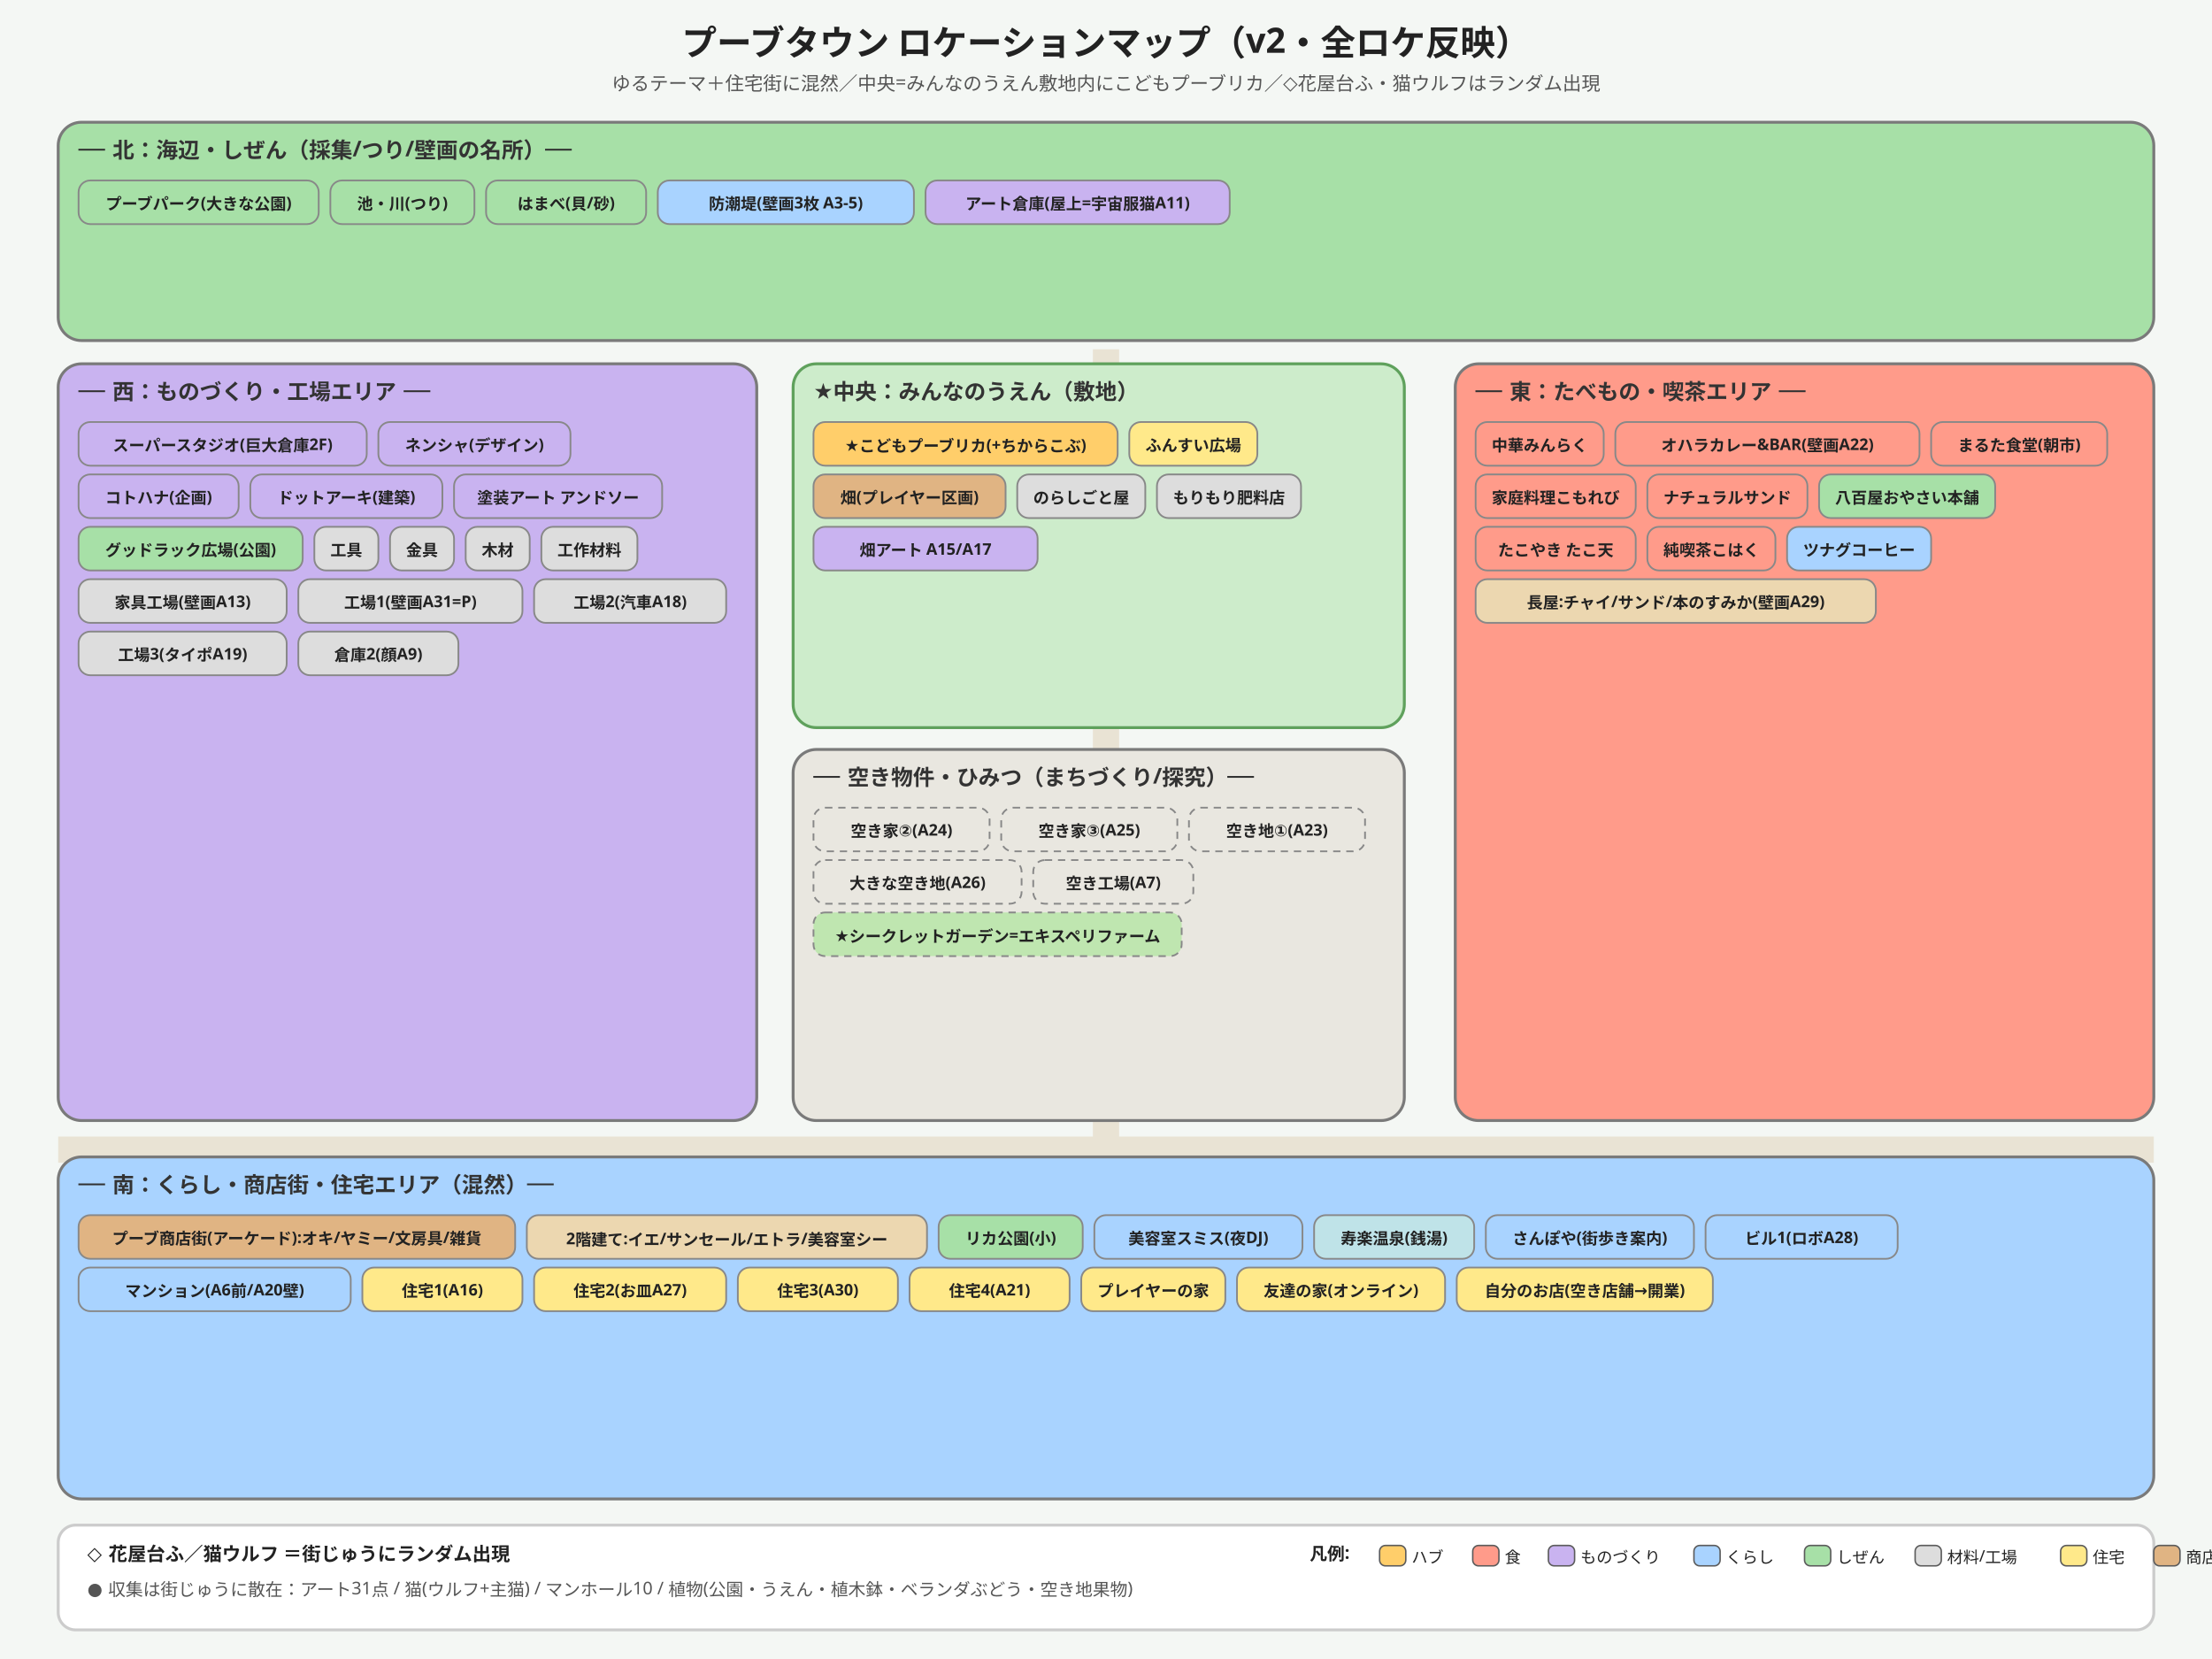
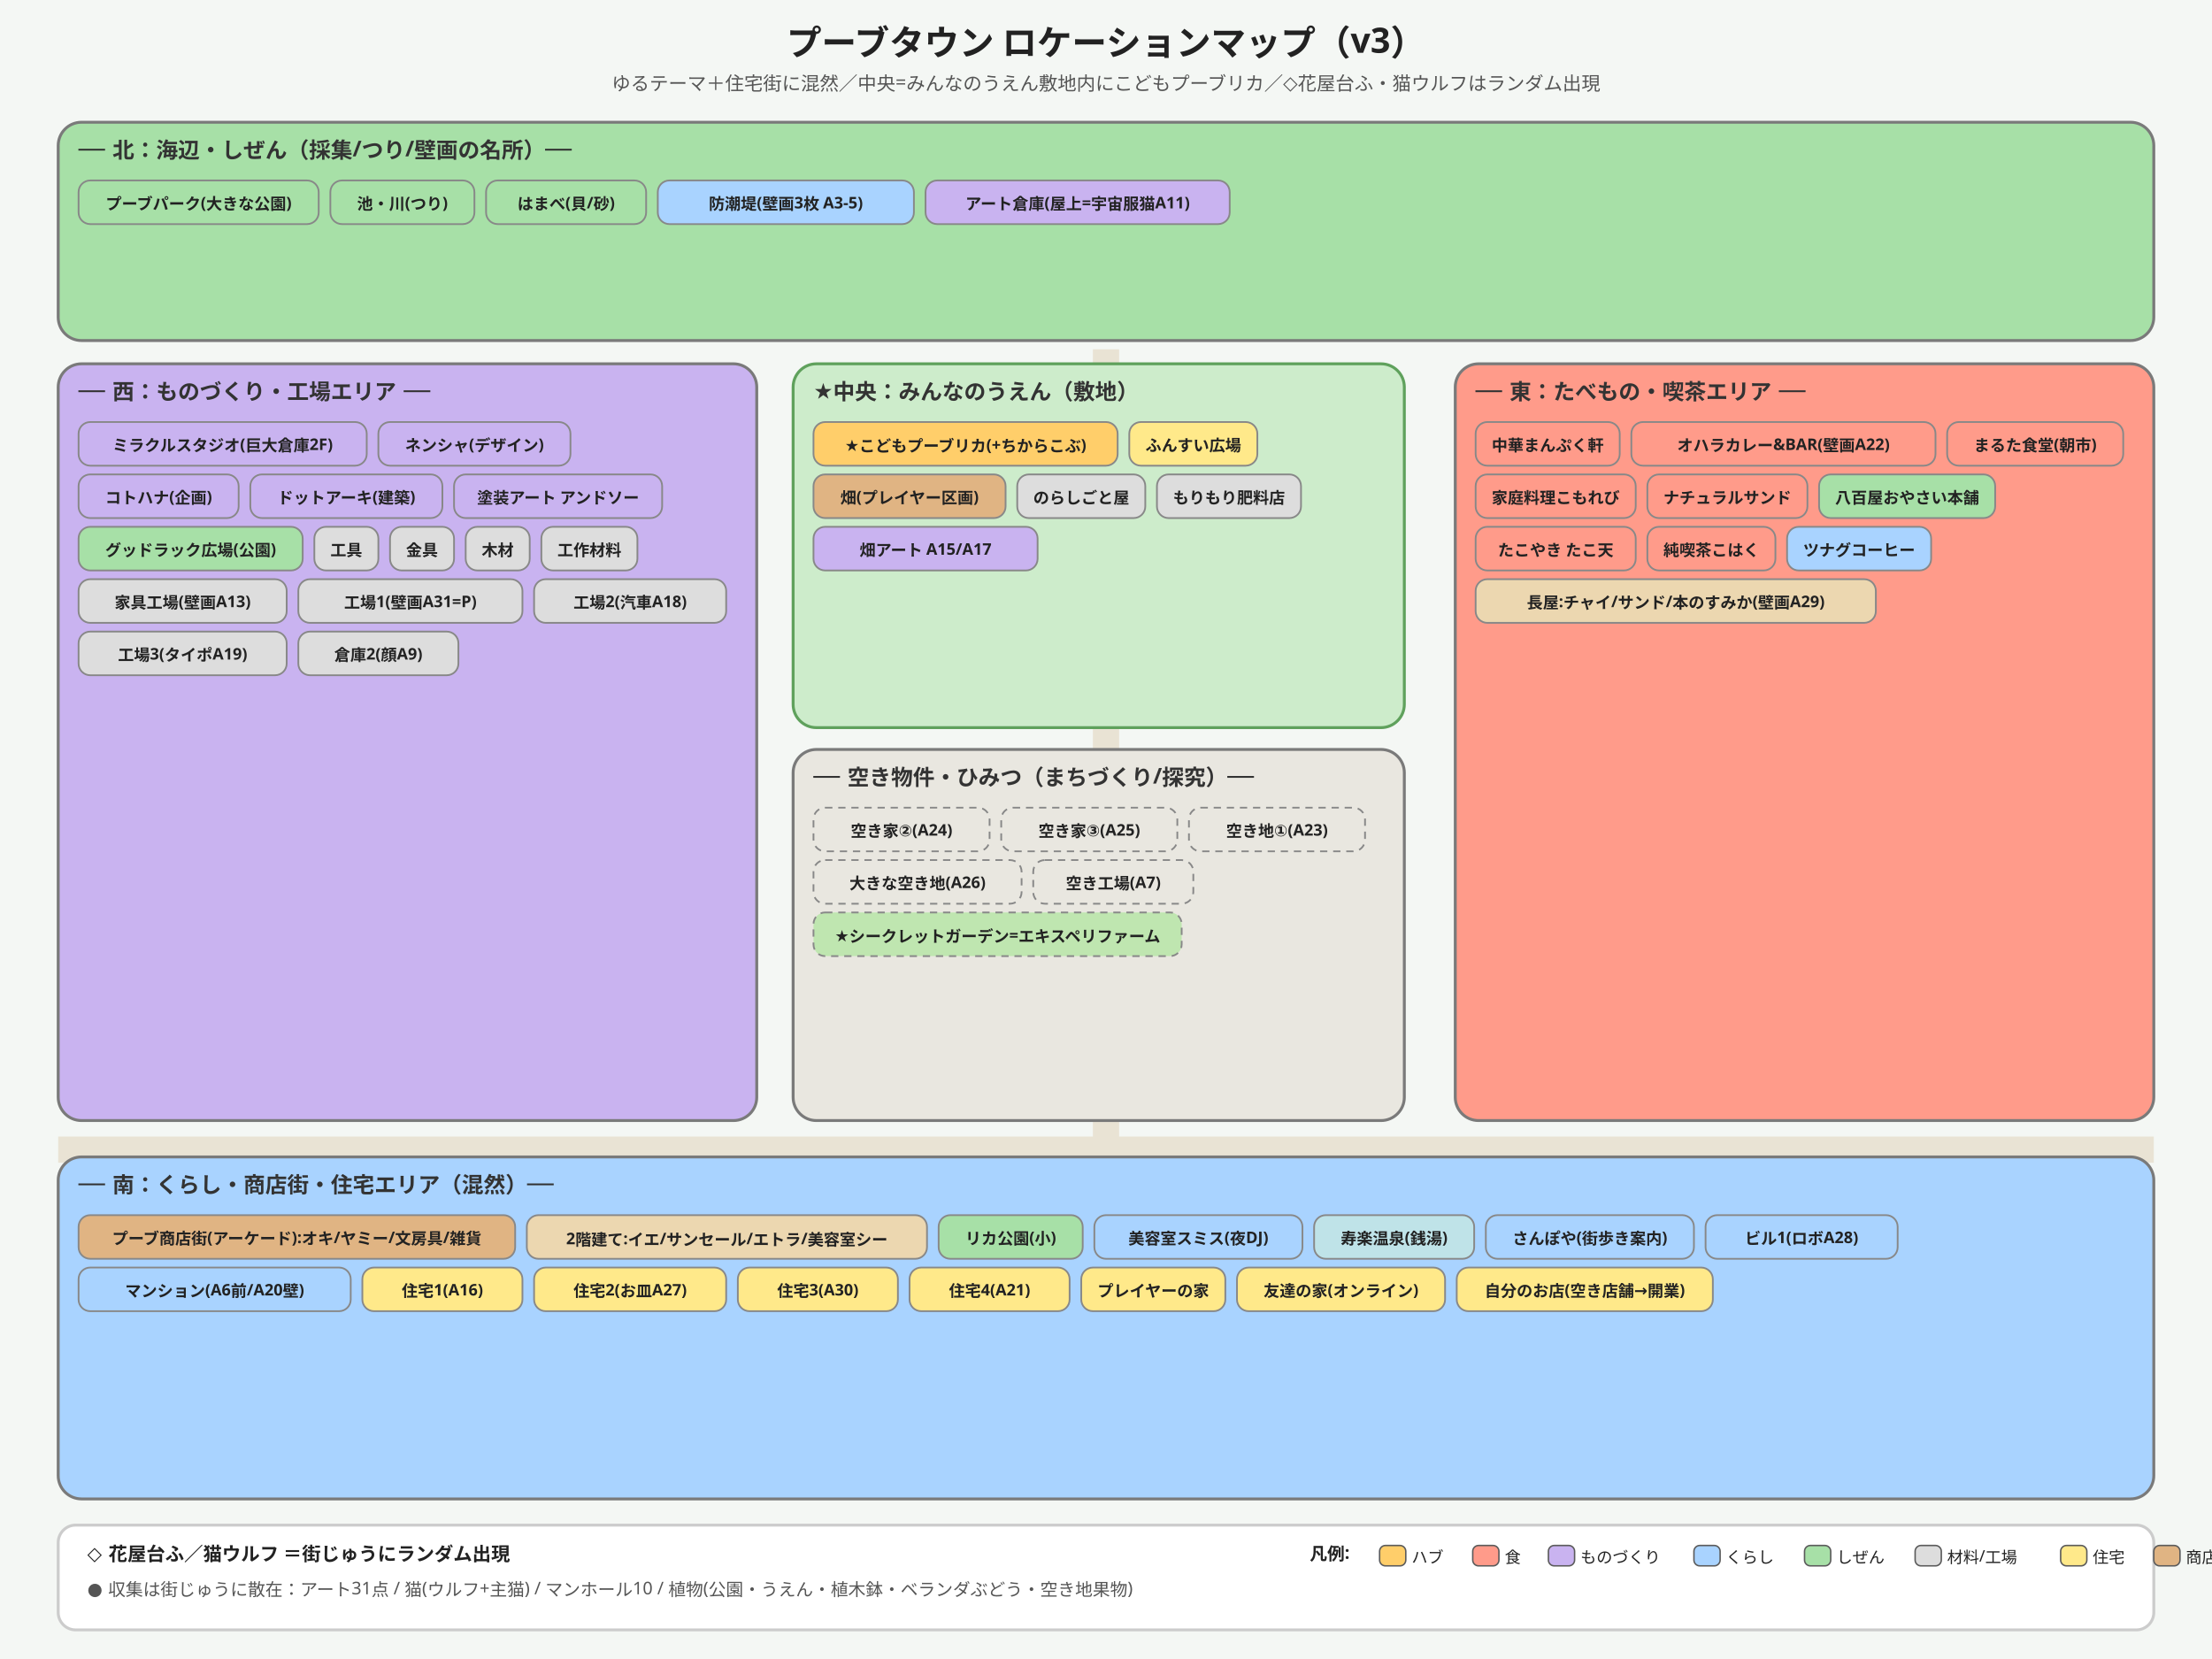
<svg xmlns="http://www.w3.org/2000/svg" width="1520" height="1140" viewBox="0 0 1520 1140">
  <rect x="0" y="0" width="1520" height="1140" rx="0" fill="#f4f7f4" stroke="none" stroke-width="0" />
-   <text x="760.0" y="38" font-size="24" fill="#222" text-anchor="middle" font-weight="bold" font-family="IPAGothic, sans-serif">プーブタウン ロケーションマップ（v2・全ロケ反映）</text>
+   <text x="760.0" y="38" font-size="24" fill="#222" text-anchor="middle" font-weight="bold" font-family="IPAGothic, sans-serif">プーブタウン ロケーションマップ（v3）</text>
  <text x="760.0" y="62" font-size="13" fill="#555" text-anchor="middle" font-weight="normal" font-family="IPAGothic, sans-serif">ゆるテーマ＋住宅街に混然／中央=みんなのうえん敷地内にこどもプーブリカ／◇花屋台ふ・猫ウルフはランダム出現</text>
  <line x1="40" y1="790" x2="1480" y2="790" stroke="#e9e3d4" stroke-width="18" />
  <line x1="760" y1="240" x2="760" y2="790" stroke="#e9e3d4" stroke-width="18" />
  <rect x="40" y="84" width="1440" height="150" rx="16" fill="#a7e0a7" stroke="#7a7a7a" stroke-width="2" />
  <text x="54" y="108" font-size="15" fill="#333" text-anchor="start" font-weight="bold" font-family="IPAGothic, sans-serif">── 北：海辺・しぜん（採集/つり/壁画の名所）──</text>
  <rect x="54" y="124" width="165" height="30" rx="8" fill="#a7e0a7" stroke="#888" stroke-width="1.2" />
  <text x="136.5" y="144.0" font-size="11" fill="#222" text-anchor="middle" font-weight="bold" font-family="IPAGothic, sans-serif">プーブパーク(大きな公園)</text>
  <rect x="227" y="124" width="99" height="30" rx="8" fill="#a7e0a7" stroke="#888" stroke-width="1.2" />
  <text x="276.5" y="144.0" font-size="11" fill="#222" text-anchor="middle" font-weight="bold" font-family="IPAGothic, sans-serif">池・川(つり)</text>
  <rect x="334" y="124" width="110" height="30" rx="8" fill="#a7e0a7" stroke="#888" stroke-width="1.2" />
  <text x="389.0" y="144.0" font-size="11" fill="#222" text-anchor="middle" font-weight="bold" font-family="IPAGothic, sans-serif">はまべ(貝/砂)</text>
  <rect x="452" y="124" width="176" height="30" rx="8" fill="#a9d3ff" stroke="#888" stroke-width="1.2" />
  <text x="540.0" y="144.0" font-size="11" fill="#222" text-anchor="middle" font-weight="bold" font-family="IPAGothic, sans-serif">防潮堤(壁画3枚 A3-5)</text>
  <rect x="636" y="124" width="209" height="30" rx="8" fill="#c9b3f0" stroke="#888" stroke-width="1.2" />
  <text x="740.5" y="144.0" font-size="11" fill="#222" text-anchor="middle" font-weight="bold" font-family="IPAGothic, sans-serif">アート倉庫(屋上=宇宙服猫A11)</text>
  <rect x="545" y="250" width="420" height="250" rx="16" fill="#cdeccb" stroke="#5fa15c" stroke-width="2" />
  <text x="559" y="274" font-size="15" fill="#333" text-anchor="start" font-weight="bold" font-family="IPAGothic, sans-serif">★中央：みんなのうえん（敷地）</text>
  <rect x="559" y="290" width="209" height="30" rx="8" fill="#ffce6a" stroke="#888" stroke-width="1.2" />
  <text x="663.5" y="310.0" font-size="11" fill="#222" text-anchor="middle" font-weight="bold" font-family="IPAGothic, sans-serif">★こどもプーブリカ(+ちからこぶ)</text>
  <rect x="776" y="290" width="88" height="30" rx="8" fill="#ffe98a" stroke="#888" stroke-width="1.2" />
  <text x="820.0" y="310.0" font-size="11" fill="#222" text-anchor="middle" font-weight="bold" font-family="IPAGothic, sans-serif">ふんすい広場</text>
  <rect x="559" y="326" width="132" height="30" rx="8" fill="#e0b483" stroke="#888" stroke-width="1.2" />
  <text x="625.0" y="346.0" font-size="11" fill="#222" text-anchor="middle" font-weight="bold" font-family="IPAGothic, sans-serif">畑(プレイヤー区画)</text>
  <rect x="699" y="326" width="88" height="30" rx="8" fill="#dddddd" stroke="#888" stroke-width="1.2" />
  <text x="743.0" y="346.0" font-size="11" fill="#222" text-anchor="middle" font-weight="bold" font-family="IPAGothic, sans-serif">のらしごと屋</text>
  <rect x="795" y="326" width="99" height="30" rx="8" fill="#dddddd" stroke="#888" stroke-width="1.2" />
  <text x="844.5" y="346.0" font-size="11" fill="#222" text-anchor="middle" font-weight="bold" font-family="IPAGothic, sans-serif">もりもり肥料店</text>
  <rect x="559" y="362" width="154" height="30" rx="8" fill="#c9b3f0" stroke="#888" stroke-width="1.2" />
  <text x="636.0" y="382.0" font-size="11" fill="#222" text-anchor="middle" font-weight="bold" font-family="IPAGothic, sans-serif">畑アート A15/A17</text>
  <rect x="40" y="250" width="480" height="520" rx="16" fill="#c9b3f0" stroke="#7a7a7a" stroke-width="2" />
  <text x="54" y="274" font-size="15" fill="#333" text-anchor="start" font-weight="bold" font-family="IPAGothic, sans-serif">── 西：ものづくり・工場エリア ──</text>
  <rect x="54" y="290" width="198" height="30" rx="8" fill="#c9b3f0" stroke="#888" stroke-width="1.2" />
-   <text x="153.0" y="310.0" font-size="11" fill="#222" text-anchor="middle" font-weight="bold" font-family="IPAGothic, sans-serif">スーパースタジオ(巨大倉庫2F)</text>
+   <text x="153.0" y="310.0" font-size="11" fill="#222" text-anchor="middle" font-weight="bold" font-family="IPAGothic, sans-serif">ミラクルスタジオ(巨大倉庫2F)</text>
  <rect x="260" y="290" width="132" height="30" rx="8" fill="#c9b3f0" stroke="#888" stroke-width="1.2" />
  <text x="326.0" y="310.0" font-size="11" fill="#222" text-anchor="middle" font-weight="bold" font-family="IPAGothic, sans-serif">ネンシャ(デザイン)</text>
  <rect x="54" y="326" width="110" height="30" rx="8" fill="#c9b3f0" stroke="#888" stroke-width="1.2" />
  <text x="109.0" y="346.0" font-size="11" fill="#222" text-anchor="middle" font-weight="bold" font-family="IPAGothic, sans-serif">コトハナ(企画)</text>
  <rect x="172" y="326" width="132" height="30" rx="8" fill="#c9b3f0" stroke="#888" stroke-width="1.2" />
  <text x="238.0" y="346.0" font-size="11" fill="#222" text-anchor="middle" font-weight="bold" font-family="IPAGothic, sans-serif">ドットアーキ(建築)</text>
  <rect x="312" y="326" width="143" height="30" rx="8" fill="#c9b3f0" stroke="#888" stroke-width="1.2" />
  <text x="383.5" y="346.0" font-size="11" fill="#222" text-anchor="middle" font-weight="bold" font-family="IPAGothic, sans-serif">塗装アート アンドソー</text>
  <rect x="54" y="362" width="154" height="30" rx="8" fill="#a7e0a7" stroke="#888" stroke-width="1.2" />
  <text x="131.0" y="382.0" font-size="11" fill="#222" text-anchor="middle" font-weight="bold" font-family="IPAGothic, sans-serif">グッドラック広場(公園)</text>
  <rect x="216" y="362" width="44" height="30" rx="8" fill="#dddddd" stroke="#888" stroke-width="1.2" />
  <text x="238.0" y="382.0" font-size="11" fill="#222" text-anchor="middle" font-weight="bold" font-family="IPAGothic, sans-serif">工具</text>
  <rect x="268" y="362" width="44" height="30" rx="8" fill="#dddddd" stroke="#888" stroke-width="1.2" />
  <text x="290.0" y="382.0" font-size="11" fill="#222" text-anchor="middle" font-weight="bold" font-family="IPAGothic, sans-serif">金具</text>
  <rect x="320" y="362" width="44" height="30" rx="8" fill="#dddddd" stroke="#888" stroke-width="1.2" />
  <text x="342.0" y="382.0" font-size="11" fill="#222" text-anchor="middle" font-weight="bold" font-family="IPAGothic, sans-serif">木材</text>
  <rect x="372" y="362" width="66" height="30" rx="8" fill="#dddddd" stroke="#888" stroke-width="1.2" />
  <text x="405.0" y="382.0" font-size="11" fill="#222" text-anchor="middle" font-weight="bold" font-family="IPAGothic, sans-serif">工作材料</text>
  <rect x="54" y="398" width="143" height="30" rx="8" fill="#dddddd" stroke="#888" stroke-width="1.2" />
  <text x="125.5" y="418.0" font-size="11" fill="#222" text-anchor="middle" font-weight="bold" font-family="IPAGothic, sans-serif">家具工場(壁画A13)</text>
  <rect x="205" y="398" width="154" height="30" rx="8" fill="#dddddd" stroke="#888" stroke-width="1.2" />
  <text x="282.0" y="418.0" font-size="11" fill="#222" text-anchor="middle" font-weight="bold" font-family="IPAGothic, sans-serif">工場1(壁画A31=P)</text>
  <rect x="367" y="398" width="132" height="30" rx="8" fill="#dddddd" stroke="#888" stroke-width="1.2" />
  <text x="433.0" y="418.0" font-size="11" fill="#222" text-anchor="middle" font-weight="bold" font-family="IPAGothic, sans-serif">工場2(汽車A18)</text>
  <rect x="54" y="434" width="143" height="30" rx="8" fill="#dddddd" stroke="#888" stroke-width="1.2" />
  <text x="125.5" y="454.0" font-size="11" fill="#222" text-anchor="middle" font-weight="bold" font-family="IPAGothic, sans-serif">工場3(タイポA19)</text>
  <rect x="205" y="434" width="110" height="30" rx="8" fill="#dddddd" stroke="#888" stroke-width="1.2" />
  <text x="260.0" y="454.0" font-size="11" fill="#222" text-anchor="middle" font-weight="bold" font-family="IPAGothic, sans-serif">倉庫2(顔A9)</text>
  <rect x="1000" y="250" width="480" height="520" rx="16" fill="#ff9b8a" stroke="#7a7a7a" stroke-width="2" />
  <text x="1014" y="274" font-size="15" fill="#333" text-anchor="start" font-weight="bold" font-family="IPAGothic, sans-serif">── 東：たべもの・喫茶エリア ──</text>
-   <rect x="1014" y="290" width="88" height="30" rx="8" fill="#ff9b8a" stroke="#888" stroke-width="1.2" />
-   <text x="1058.0" y="310.0" font-size="11" fill="#222" text-anchor="middle" font-weight="bold" font-family="IPAGothic, sans-serif">中華みんらく</text>
-   <rect x="1110" y="290" width="209" height="30" rx="8" fill="#ff9b8a" stroke="#888" stroke-width="1.2" />
-   <text x="1214.5" y="310.0" font-size="11" fill="#222" text-anchor="middle" font-weight="bold" font-family="IPAGothic, sans-serif">オハラカレー&amp;BAR(壁画A22)</text>
-   <rect x="1327" y="290" width="121" height="30" rx="8" fill="#ff9b8a" stroke="#888" stroke-width="1.2" />
-   <text x="1387.5" y="310.0" font-size="11" fill="#222" text-anchor="middle" font-weight="bold" font-family="IPAGothic, sans-serif">まるた食堂(朝市)</text>
+   <rect x="1014" y="290" width="99" height="30" rx="8" fill="#ff9b8a" stroke="#888" stroke-width="1.2" />
+   <text x="1063.5" y="310.0" font-size="11" fill="#222" text-anchor="middle" font-weight="bold" font-family="IPAGothic, sans-serif">中華まんぷく軒</text>
+   <rect x="1121" y="290" width="209" height="30" rx="8" fill="#ff9b8a" stroke="#888" stroke-width="1.2" />
+   <text x="1225.5" y="310.0" font-size="11" fill="#222" text-anchor="middle" font-weight="bold" font-family="IPAGothic, sans-serif">オハラカレー&amp;BAR(壁画A22)</text>
+   <rect x="1338" y="290" width="121" height="30" rx="8" fill="#ff9b8a" stroke="#888" stroke-width="1.2" />
+   <text x="1398.5" y="310.0" font-size="11" fill="#222" text-anchor="middle" font-weight="bold" font-family="IPAGothic, sans-serif">まるた食堂(朝市)</text>
  <rect x="1014" y="326" width="110" height="30" rx="8" fill="#ff9b8a" stroke="#888" stroke-width="1.2" />
  <text x="1069.0" y="346.0" font-size="11" fill="#222" text-anchor="middle" font-weight="bold" font-family="IPAGothic, sans-serif">家庭料理こもれび</text>
  <rect x="1132" y="326" width="110" height="30" rx="8" fill="#ff9b8a" stroke="#888" stroke-width="1.2" />
  <text x="1187.0" y="346.0" font-size="11" fill="#222" text-anchor="middle" font-weight="bold" font-family="IPAGothic, sans-serif">ナチュラルサンド</text>
  <rect x="1250" y="326" width="121" height="30" rx="8" fill="#a7e0a7" stroke="#888" stroke-width="1.2" />
  <text x="1310.5" y="346.0" font-size="11" fill="#222" text-anchor="middle" font-weight="bold" font-family="IPAGothic, sans-serif">八百屋おやさい本舗</text>
  <rect x="1014" y="362" width="110" height="30" rx="8" fill="#ff9b8a" stroke="#888" stroke-width="1.2" />
  <text x="1069.0" y="382.0" font-size="11" fill="#222" text-anchor="middle" font-weight="bold" font-family="IPAGothic, sans-serif">たこやき たこ天</text>
  <rect x="1132" y="362" width="88" height="30" rx="8" fill="#ff9b8a" stroke="#888" stroke-width="1.2" />
  <text x="1176.0" y="382.0" font-size="11" fill="#222" text-anchor="middle" font-weight="bold" font-family="IPAGothic, sans-serif">純喫茶こはく</text>
  <rect x="1228" y="362" width="99" height="30" rx="8" fill="#a9d3ff" stroke="#888" stroke-width="1.2" />
  <text x="1277.5" y="382.0" font-size="11" fill="#222" text-anchor="middle" font-weight="bold" font-family="IPAGothic, sans-serif">ツナグコーヒー</text>
  <rect x="1014" y="398" width="275" height="30" rx="8" fill="#ecd7b0" stroke="#888" stroke-width="1.2" />
  <text x="1151.5" y="418.0" font-size="11" fill="#222" text-anchor="middle" font-weight="bold" font-family="IPAGothic, sans-serif">長屋:チャイ/サンド/本のすみか(壁画A29)</text>
  <rect x="545" y="515" width="420" height="255" rx="16" fill="#e9e7e0" stroke="#7a7a7a" stroke-width="2" />
  <text x="559" y="539" font-size="15" fill="#333" text-anchor="start" font-weight="bold" font-family="IPAGothic, sans-serif">── 空き物件・ひみつ（まちづくり/探究）──</text>
  <rect x="559" y="555" width="121" height="30" rx="8" fill="#e9e7e0" stroke="#888" stroke-width="1.2" stroke-dasharray="5 4" />
  <text x="619.5" y="575.0" font-size="11" fill="#222" text-anchor="middle" font-weight="bold" font-family="IPAGothic, sans-serif">空き家②(A24)</text>
  <rect x="688" y="555" width="121" height="30" rx="8" fill="#e9e7e0" stroke="#888" stroke-width="1.2" stroke-dasharray="5 4" />
  <text x="748.5" y="575.0" font-size="11" fill="#222" text-anchor="middle" font-weight="bold" font-family="IPAGothic, sans-serif">空き家③(A25)</text>
  <rect x="817" y="555" width="121" height="30" rx="8" fill="#e9e7e0" stroke="#888" stroke-width="1.2" stroke-dasharray="5 4" />
  <text x="877.5" y="575.0" font-size="11" fill="#222" text-anchor="middle" font-weight="bold" font-family="IPAGothic, sans-serif">空き地①(A23)</text>
  <rect x="559" y="591" width="143" height="30" rx="8" fill="#e9e7e0" stroke="#888" stroke-width="1.2" stroke-dasharray="5 4" />
  <text x="630.5" y="611.0" font-size="11" fill="#222" text-anchor="middle" font-weight="bold" font-family="IPAGothic, sans-serif">大きな空き地(A26)</text>
  <rect x="710" y="591" width="110" height="30" rx="8" fill="#e9e7e0" stroke="#888" stroke-width="1.2" stroke-dasharray="5 4" />
  <text x="765.0" y="611.0" font-size="11" fill="#222" text-anchor="middle" font-weight="bold" font-family="IPAGothic, sans-serif">空き工場(A7)</text>
  <rect x="559" y="627" width="253" height="30" rx="8" fill="#bfe6b0" stroke="#888" stroke-width="1.2" stroke-dasharray="5 4" />
  <text x="685.5" y="647.0" font-size="11" fill="#222" text-anchor="middle" font-weight="bold" font-family="IPAGothic, sans-serif">★シークレットガーデン=エキスペリファーム</text>
  <rect x="40" y="795" width="1440" height="235" rx="16" fill="#a9d3ff" stroke="#7a7a7a" stroke-width="2" />
  <text x="54" y="819" font-size="15" fill="#333" text-anchor="start" font-weight="bold" font-family="IPAGothic, sans-serif">── 南：くらし・商店街・住宅エリア（混然）──</text>
  <rect x="54" y="835" width="300" height="30" rx="8" fill="#e0b483" stroke="#888" stroke-width="1.2" />
  <text x="204.0" y="855.0" font-size="11" fill="#222" text-anchor="middle" font-weight="bold" font-family="IPAGothic, sans-serif">プーブ商店街(アーケード):オキ/ヤミー/文房具/雑貨</text>
  <rect x="362" y="835" width="275" height="30" rx="8" fill="#ecd7b0" stroke="#888" stroke-width="1.2" />
  <text x="499.5" y="855.0" font-size="11" fill="#222" text-anchor="middle" font-weight="bold" font-family="IPAGothic, sans-serif">2階建て:イエ/サンセール/エトラ/美容室シー</text>
  <rect x="645" y="835" width="99" height="30" rx="8" fill="#a7e0a7" stroke="#888" stroke-width="1.2" />
  <text x="694.5" y="855.0" font-size="11" fill="#222" text-anchor="middle" font-weight="bold" font-family="IPAGothic, sans-serif">リカ公園(小)</text>
  <rect x="752" y="835" width="143" height="30" rx="8" fill="#a9d3ff" stroke="#888" stroke-width="1.2" />
  <text x="823.5" y="855.0" font-size="11" fill="#222" text-anchor="middle" font-weight="bold" font-family="IPAGothic, sans-serif">美容室スミス(夜DJ)</text>
  <rect x="903" y="835" width="110" height="30" rx="8" fill="#bfe3e8" stroke="#888" stroke-width="1.2" />
  <text x="958.0" y="855.0" font-size="11" fill="#222" text-anchor="middle" font-weight="bold" font-family="IPAGothic, sans-serif">寿楽温泉(銭湯)</text>
  <rect x="1021" y="835" width="143" height="30" rx="8" fill="#a9d3ff" stroke="#888" stroke-width="1.2" />
  <text x="1092.5" y="855.0" font-size="11" fill="#222" text-anchor="middle" font-weight="bold" font-family="IPAGothic, sans-serif">さんぽや(街歩き案内)</text>
  <rect x="1172" y="835" width="132" height="30" rx="8" fill="#a9d3ff" stroke="#888" stroke-width="1.2" />
  <text x="1238.0" y="855.0" font-size="11" fill="#222" text-anchor="middle" font-weight="bold" font-family="IPAGothic, sans-serif">ビル1(ロボA28)</text>
  <rect x="54" y="871" width="187" height="30" rx="8" fill="#a9d3ff" stroke="#888" stroke-width="1.2" />
  <text x="147.5" y="891.0" font-size="11" fill="#222" text-anchor="middle" font-weight="bold" font-family="IPAGothic, sans-serif">マンション(A6前/A20壁)</text>
  <rect x="249" y="871" width="110" height="30" rx="8" fill="#ffe98a" stroke="#888" stroke-width="1.2" />
  <text x="304.0" y="891.0" font-size="11" fill="#222" text-anchor="middle" font-weight="bold" font-family="IPAGothic, sans-serif">住宅1(A16)</text>
  <rect x="367" y="871" width="132" height="30" rx="8" fill="#ffe98a" stroke="#888" stroke-width="1.2" />
  <text x="433.0" y="891.0" font-size="11" fill="#222" text-anchor="middle" font-weight="bold" font-family="IPAGothic, sans-serif">住宅2(お皿A27)</text>
  <rect x="507" y="871" width="110" height="30" rx="8" fill="#ffe98a" stroke="#888" stroke-width="1.2" />
  <text x="562.0" y="891.0" font-size="11" fill="#222" text-anchor="middle" font-weight="bold" font-family="IPAGothic, sans-serif">住宅3(A30)</text>
  <rect x="625" y="871" width="110" height="30" rx="8" fill="#ffe98a" stroke="#888" stroke-width="1.2" />
  <text x="680.0" y="891.0" font-size="11" fill="#222" text-anchor="middle" font-weight="bold" font-family="IPAGothic, sans-serif">住宅4(A21)</text>
  <rect x="743" y="871" width="99" height="30" rx="8" fill="#ffe98a" stroke="#888" stroke-width="1.2" />
  <text x="792.5" y="891.0" font-size="11" fill="#222" text-anchor="middle" font-weight="bold" font-family="IPAGothic, sans-serif">プレイヤーの家</text>
  <rect x="850" y="871" width="143" height="30" rx="8" fill="#ffe98a" stroke="#888" stroke-width="1.2" />
  <text x="921.5" y="891.0" font-size="11" fill="#222" text-anchor="middle" font-weight="bold" font-family="IPAGothic, sans-serif">友達の家(オンライン)</text>
  <rect x="1001" y="871" width="176" height="30" rx="8" fill="#ffe98a" stroke="#888" stroke-width="1.2" />
  <text x="1089.0" y="891.0" font-size="11" fill="#222" text-anchor="middle" font-weight="bold" font-family="IPAGothic, sans-serif">自分のお店(空き店舗→開業)</text>
  <rect x="40" y="1048" width="1440" height="72" rx="12" fill="#fff" stroke="#ccc" stroke-width="2" />
  <text x="60" y="1072" font-size="13" fill="#222" text-anchor="start" font-weight="bold" font-family="IPAGothic, sans-serif">◇ 花屋台ふ／猫ウルフ ＝街じゅうにランダム出現</text>
  <text x="60" y="1096" font-size="12" fill="#555" text-anchor="start" font-weight="normal" font-family="IPAGothic, sans-serif">● 収集は街じゅうに散在：アート31点 / 猫(ウルフ+主猫) / マンホール10 / 植物(公園・うえん・植木鉢・ベランダぶどう・空き地果物)</text>
  <text x="900" y="1072" font-size="12" fill="#222" text-anchor="start" font-weight="bold" font-family="IPAGothic, sans-serif">凡例:</text>
  <rect x="948" y="1062" width="18" height="14" rx="4" fill="#ffce6a" stroke="#5b5b5b" stroke-width="1" />
  <text x="970" y="1074" font-size="11" fill="#222" text-anchor="start" font-weight="normal" font-family="IPAGothic, sans-serif">ハブ</text>
  <rect x="1012" y="1062" width="18" height="14" rx="4" fill="#ff9b8a" stroke="#5b5b5b" stroke-width="1" />
  <text x="1034" y="1074" font-size="11" fill="#222" text-anchor="start" font-weight="normal" font-family="IPAGothic, sans-serif">食</text>
  <rect x="1064" y="1062" width="18" height="14" rx="4" fill="#c9b3f0" stroke="#5b5b5b" stroke-width="1" />
  <text x="1086" y="1074" font-size="11" fill="#222" text-anchor="start" font-weight="normal" font-family="IPAGothic, sans-serif">ものづくり</text>
  <rect x="1164" y="1062" width="18" height="14" rx="4" fill="#a9d3ff" stroke="#5b5b5b" stroke-width="1" />
  <text x="1186" y="1074" font-size="11" fill="#222" text-anchor="start" font-weight="normal" font-family="IPAGothic, sans-serif">くらし</text>
  <rect x="1240" y="1062" width="18" height="14" rx="4" fill="#a7e0a7" stroke="#5b5b5b" stroke-width="1" />
  <text x="1262" y="1074" font-size="11" fill="#222" text-anchor="start" font-weight="normal" font-family="IPAGothic, sans-serif">しぜん</text>
  <rect x="1316" y="1062" width="18" height="14" rx="4" fill="#dddddd" stroke="#5b5b5b" stroke-width="1" />
  <text x="1338" y="1074" font-size="11" fill="#222" text-anchor="start" font-weight="normal" font-family="IPAGothic, sans-serif">材料/工場</text>
  <rect x="1416" y="1062" width="18" height="14" rx="4" fill="#ffe98a" stroke="#5b5b5b" stroke-width="1" />
  <text x="1438" y="1074" font-size="11" fill="#222" text-anchor="start" font-weight="normal" font-family="IPAGothic, sans-serif">住宅</text>
  <rect x="1480" y="1062" width="18" height="14" rx="4" fill="#e0b483" stroke="#5b5b5b" stroke-width="1" />
  <text x="1502" y="1074" font-size="11" fill="#222" text-anchor="start" font-weight="normal" font-family="IPAGothic, sans-serif">商店街/長屋</text>
  <rect x="1592" y="1062" width="18" height="14" rx="4" fill="#bfe3e8" stroke="#5b5b5b" stroke-width="1" />
  <text x="1614" y="1074" font-size="11" fill="#222" text-anchor="start" font-weight="normal" font-family="IPAGothic, sans-serif">温泉</text>
  <rect x="1656" y="1062" width="18" height="14" rx="4" fill="#e9e7e0" stroke="#5b5b5b" stroke-width="1" />
  <text x="1678" y="1074" font-size="11" fill="#222" text-anchor="start" font-weight="normal" font-family="IPAGothic, sans-serif">空き(点線)</text>
  <rect x="1768" y="1062" width="18" height="14" rx="4" fill="#bfe6b0" stroke="#5b5b5b" stroke-width="1" />
  <text x="1790" y="1074" font-size="11" fill="#222" text-anchor="start" font-weight="normal" font-family="IPAGothic, sans-serif">探究農園</text>
</svg>
